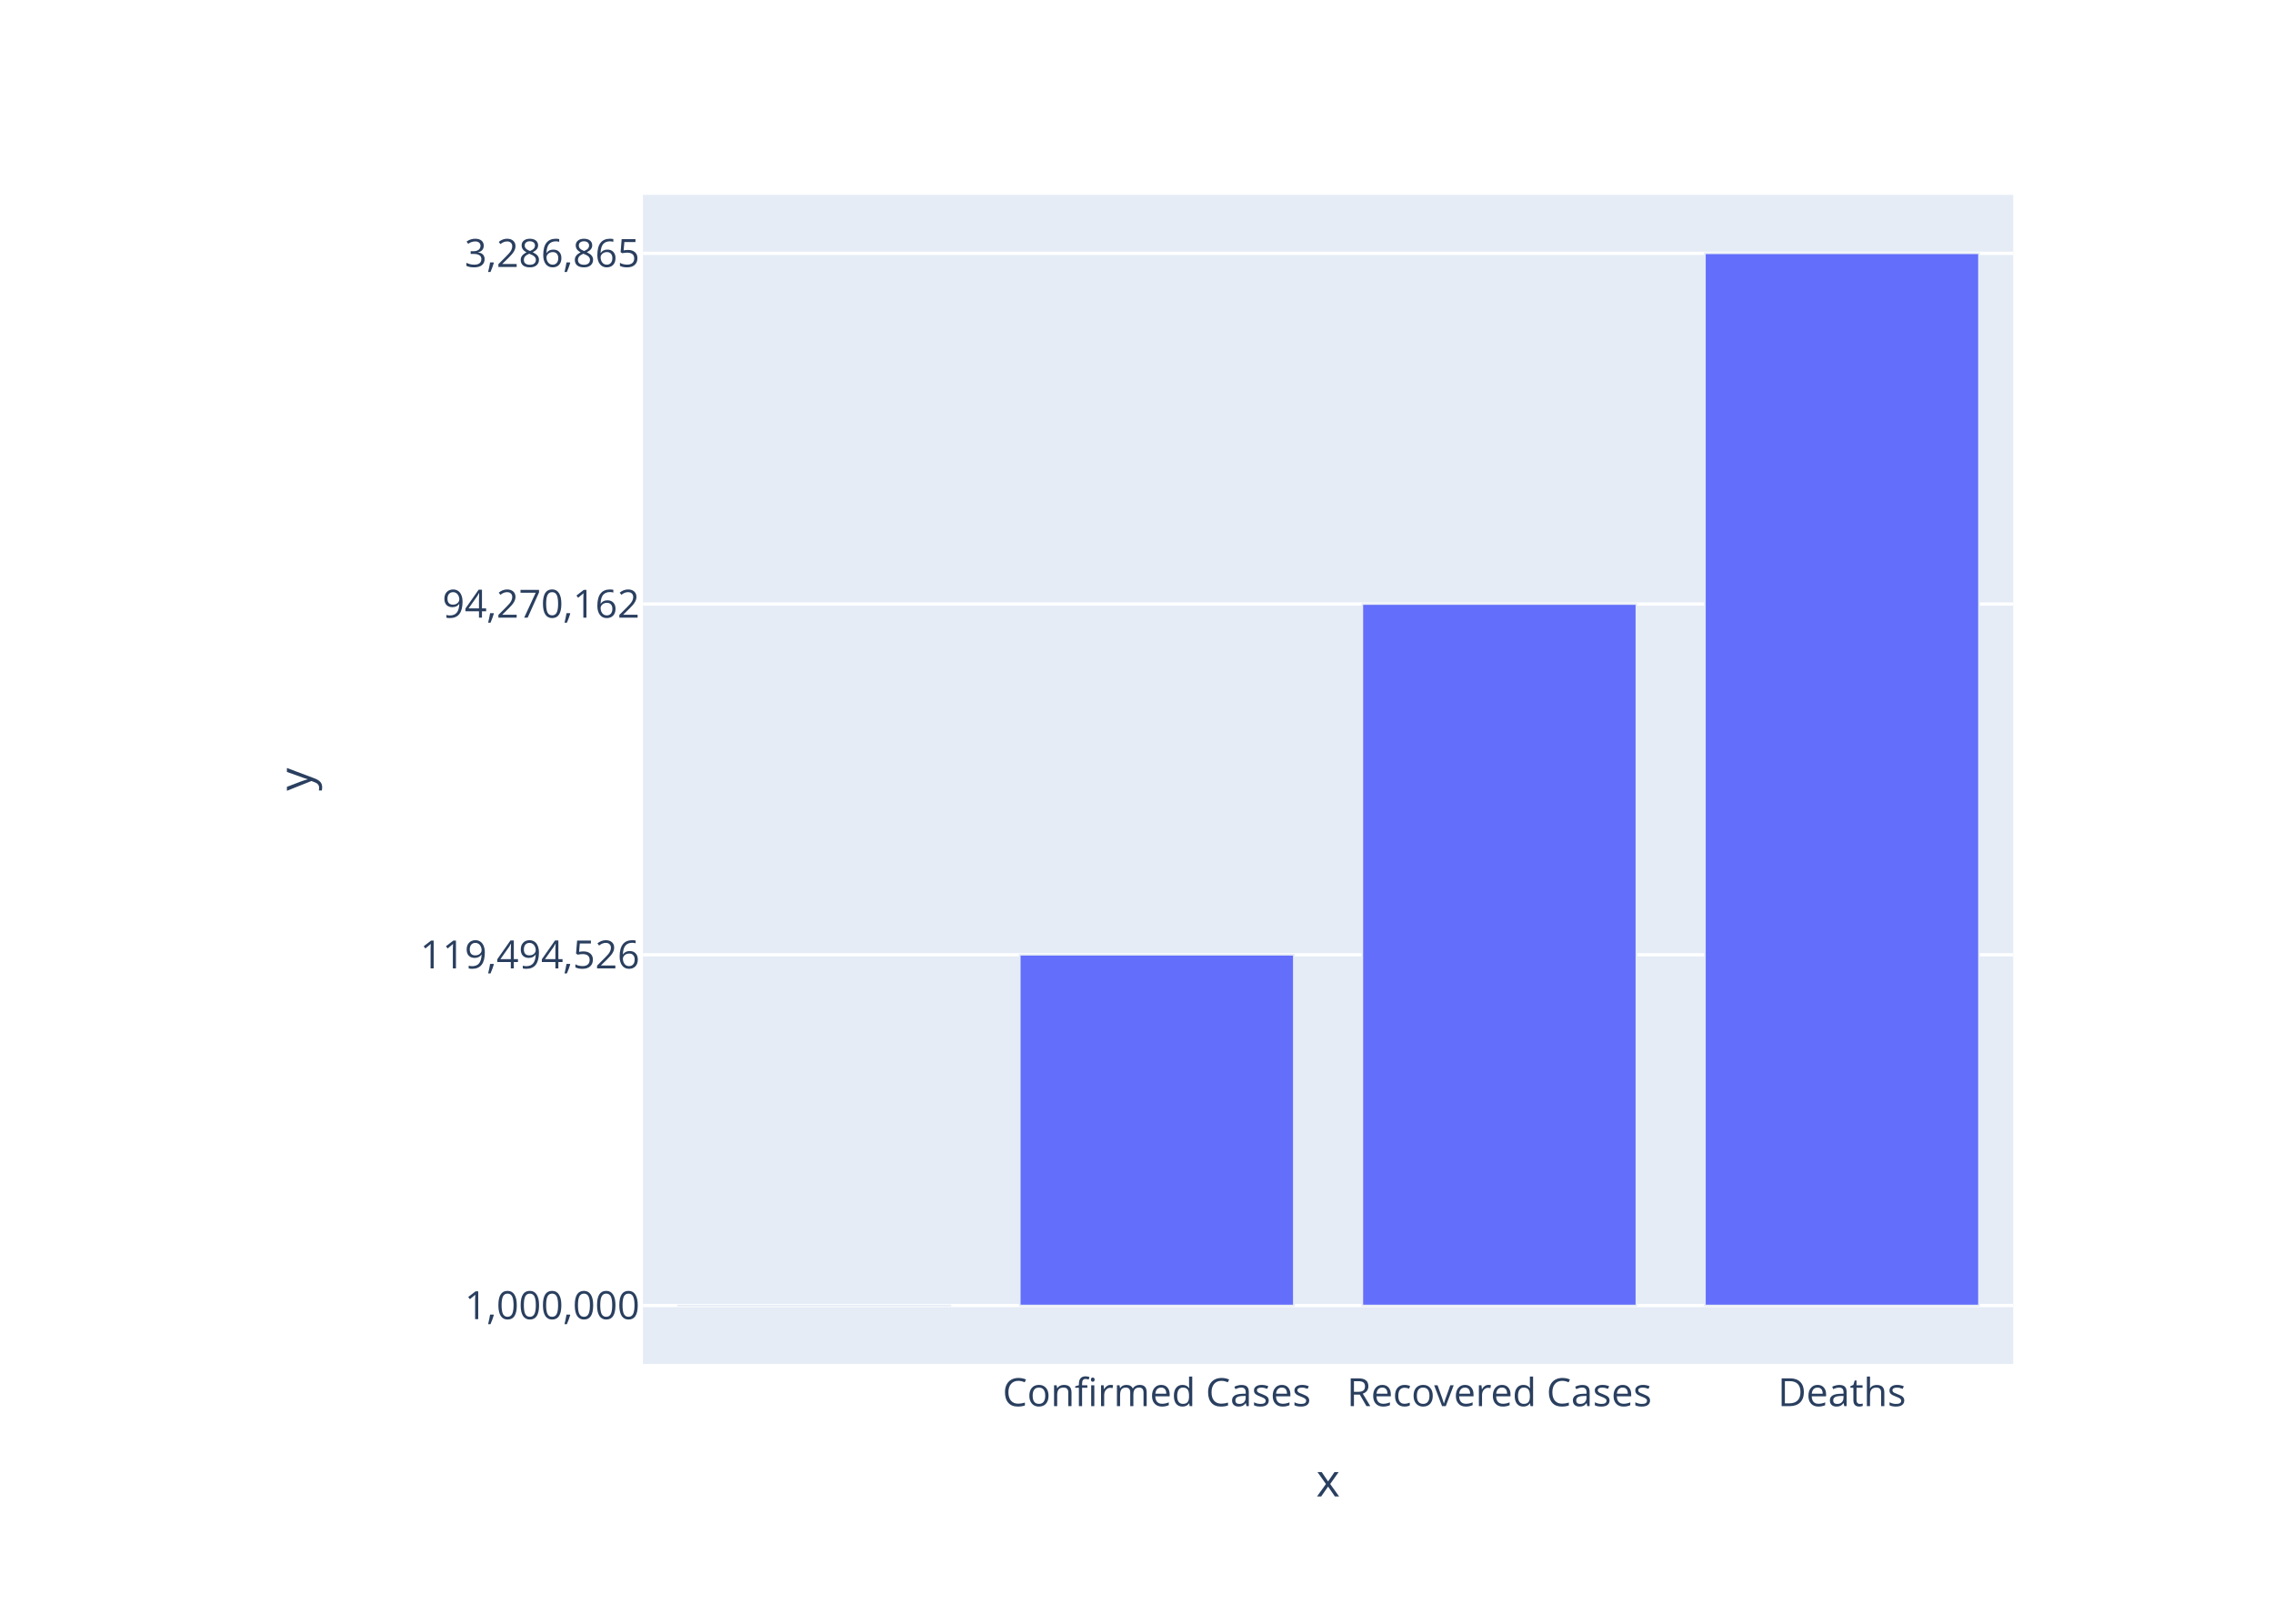
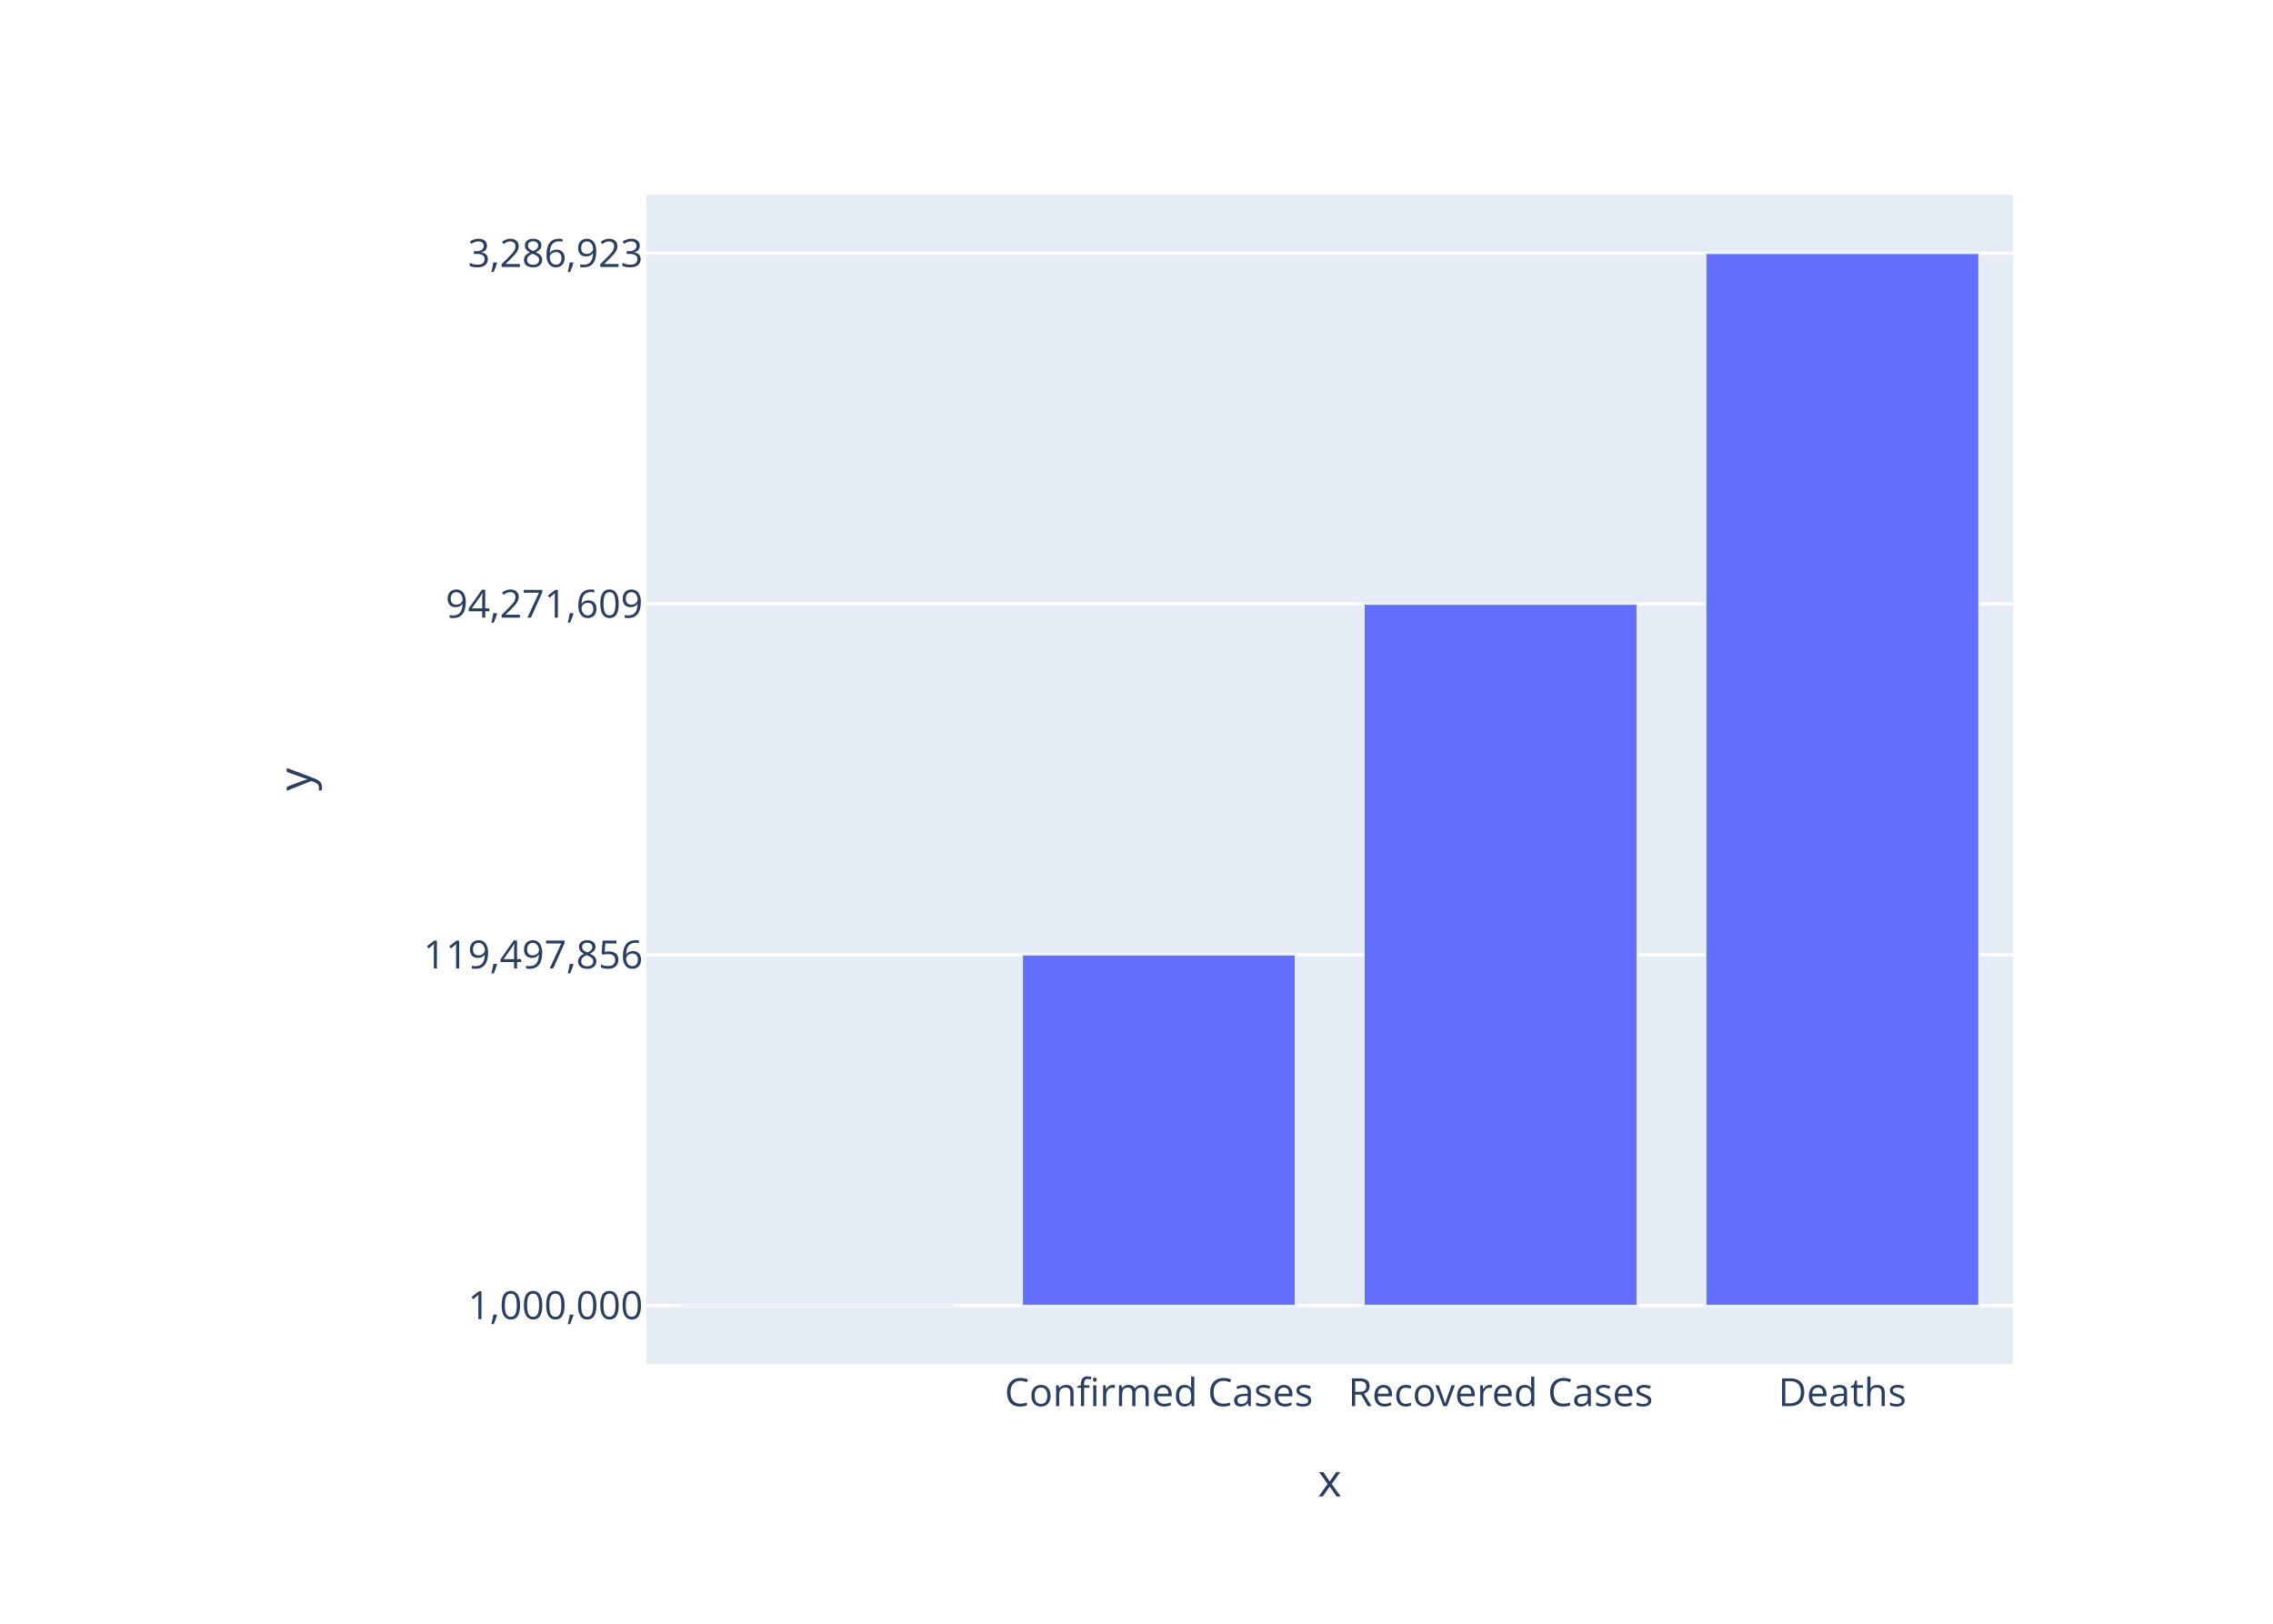
<svg xmlns="http://www.w3.org/2000/svg" class="main-svg" width="700" height="500" style="" viewBox="0 0 700 500">
  <rect x="0" y="0" width="700" height="500" style="fill: rgb(255, 255, 255); fill-opacity: 1;" />
-   <defs id="defs-ed4fe3">
+   <defs id="defs-e987d5">
    <g class="clips">
-       <clipPath id="cliped4fe3xyplot" class="plotclip">
-         <rect width="422" height="360" />
+       <clipPath id="clipe987d5xyplot" class="plotclip">
+         <rect width="421" height="360" />
      </clipPath>
-       <clipPath class="axesclip" id="cliped4fe3x">
-         <rect x="198" y="0" width="422" height="500" />
+       <clipPath class="axesclip" id="clipe987d5x">
+         <rect x="199" y="0" width="421" height="500" />
      </clipPath>
-       <clipPath class="axesclip" id="cliped4fe3y">
+       <clipPath class="axesclip" id="clipe987d5y">
        <rect x="0" y="60" width="700" height="360" />
      </clipPath>
-       <clipPath class="axesclip" id="cliped4fe3xy">
-         <rect x="198" y="60" width="422" height="360" />
+       <clipPath class="axesclip" id="clipe987d5xy">
+         <rect x="199" y="60" width="421" height="360" />
      </clipPath>
    </g>
    <g class="gradients" />
  </defs>
  <g class="bglayer">
-     <rect class="bg" x="198" y="60" width="422" height="360" style="fill: rgb(229, 236, 246); fill-opacity: 1; stroke-width: 0;" />
+     <rect class="bg" x="199" y="60" width="421" height="360" style="fill: rgb(229, 236, 246); fill-opacity: 1; stroke-width: 0;" />
  </g>
  <g class="layer-below">
    <g class="imagelayer" />
    <g class="shapelayer" />
  </g>
  <g class="cartesianlayer">
    <g class="subplot xy">
      <g class="layer-subplot">
        <g class="shapelayer" />
        <g class="imagelayer" />
      </g>
      <g class="gridlayer">
        <g class="x" />
        <g class="y">
-           <path class="ygrid crisp" transform="translate(0,402)" d="M198,0h422" style="stroke: rgb(255, 255, 255); stroke-opacity: 1; stroke-width: 1px;" />
-           <path class="ygrid crisp" transform="translate(0,294)" d="M198,0h422" style="stroke: rgb(255, 255, 255); stroke-opacity: 1; stroke-width: 1px;" />
-           <path class="ygrid crisp" transform="translate(0,186)" d="M198,0h422" style="stroke: rgb(255, 255, 255); stroke-opacity: 1; stroke-width: 1px;" />
-           <path class="ygrid crisp" transform="translate(0,78)" d="M198,0h422" style="stroke: rgb(255, 255, 255); stroke-opacity: 1; stroke-width: 1px;" />
+           <path class="ygrid crisp" transform="translate(0,402)" d="M199,0h421" style="stroke: rgb(255, 255, 255); stroke-opacity: 1; stroke-width: 1px;" />
+           <path class="ygrid crisp" transform="translate(0,294)" d="M199,0h421" style="stroke: rgb(255, 255, 255); stroke-opacity: 1; stroke-width: 1px;" />
+           <path class="ygrid crisp" transform="translate(0,186)" d="M199,0h421" style="stroke: rgb(255, 255, 255); stroke-opacity: 1; stroke-width: 1px;" />
+           <path class="ygrid crisp" transform="translate(0,78)" d="M199,0h421" style="stroke: rgb(255, 255, 255); stroke-opacity: 1; stroke-width: 1px;" />
        </g>
      </g>
      <g class="zerolinelayer" />
      <path class="xlines-below" />
      <path class="ylines-below" />
      <g class="overlines-below" />
      <g class="xaxislayer-below" />
      <g class="yaxislayer-below" />
      <g class="overaxes-below" />
-       <g class="plot" transform="translate(198,60)" clip-path="url('#cliped4fe3xyplot')">
+       <g class="plot" transform="translate(199,60)" clip-path="url('#clipe987d5xyplot')">
        <g class="barlayer mlayer">
          <g class="trace bars" style="opacity: 1;">
            <g class="points">
              <g class="point">
-                 <path d="M10.55,342V342H94.95V342Z" style="vector-effect: non-scaling-stroke; opacity: 1; stroke-width: 0.5px; fill: rgb(99, 110, 250); fill-opacity: 1; stroke: rgb(229, 236, 246); stroke-opacity: 1;" />
+                 <path d="M10.52,342V342H94.73V342Z" style="vector-effect: non-scaling-stroke; opacity: 1; stroke-width: 0.5px; fill: rgb(99, 110, 250); fill-opacity: 1; stroke: rgb(229, 236, 246); stroke-opacity: 1;" />
              </g>
              <g class="point">
-                 <path d="M116.05,342V234H200.45V342Z" style="vector-effect: non-scaling-stroke; opacity: 1; stroke-width: 0.5px; fill: rgb(99, 110, 250); fill-opacity: 1; stroke: rgb(229, 236, 246); stroke-opacity: 1;" />
+                 <path d="M115.78,342V234H199.98V342Z" style="vector-effect: non-scaling-stroke; opacity: 1; stroke-width: 0.5px; fill: rgb(99, 110, 250); fill-opacity: 1; stroke: rgb(229, 236, 246); stroke-opacity: 1;" />
              </g>
              <g class="point">
-                 <path d="M221.55,342V126H305.95V342Z" style="vector-effect: non-scaling-stroke; opacity: 1; stroke-width: 0.5px; fill: rgb(99, 110, 250); fill-opacity: 1; stroke: rgb(229, 236, 246); stroke-opacity: 1;" />
+                 <path d="M221.03,342V126H305.23V342Z" style="vector-effect: non-scaling-stroke; opacity: 1; stroke-width: 0.5px; fill: rgb(99, 110, 250); fill-opacity: 1; stroke: rgb(229, 236, 246); stroke-opacity: 1;" />
              </g>
              <g class="point">
-                 <path d="M327.05,342V18H411.45V342Z" style="vector-effect: non-scaling-stroke; opacity: 1; stroke-width: 0.5px; fill: rgb(99, 110, 250); fill-opacity: 1; stroke: rgb(229, 236, 246); stroke-opacity: 1;" />
+                 <path d="M326.28,342V18H410.48V342Z" style="vector-effect: non-scaling-stroke; opacity: 1; stroke-width: 0.5px; fill: rgb(99, 110, 250); fill-opacity: 1; stroke: rgb(229, 236, 246); stroke-opacity: 1;" />
              </g>
            </g>
          </g>
        </g>
      </g>
      <g class="overplot" />
      <path class="xlines-above crisp" d="M0,0" style="fill: none;" />
      <path class="ylines-above crisp" d="M0,0" style="fill: none;" />
      <g class="overlines-above" />
      <g class="xaxislayer-above">
        <g class="xtick">
-           <text text-anchor="middle" x="0" y="433" transform="translate(250.75,0)" style="font-family: 'Open Sans', verdana, arial, sans-serif; font-size: 12px; fill: rgb(42, 63, 95); fill-opacity: 1; white-space: pre;" />
+           <text text-anchor="middle" x="0" y="433" transform="translate(251.63,0)" style="font-family: 'Open Sans', verdana, arial, sans-serif; font-size: 12px; fill: rgb(42, 63, 95); fill-opacity: 1; white-space: pre;" />
        </g>
        <g class="xtick">
-           <text text-anchor="middle" x="0" y="433" transform="translate(356.25,0)" style="font-family: 'Open Sans', verdana, arial, sans-serif; font-size: 12px; fill: rgb(42, 63, 95); fill-opacity: 1; white-space: pre;">Confirmed Cases</text>
+           <text text-anchor="middle" x="0" y="433" transform="translate(356.88,0)" style="font-family: 'Open Sans', verdana, arial, sans-serif; font-size: 12px; fill: rgb(42, 63, 95); fill-opacity: 1; white-space: pre;">Confirmed Cases</text>
        </g>
        <g class="xtick">
-           <text text-anchor="middle" x="0" y="433" transform="translate(461.75,0)" style="font-family: 'Open Sans', verdana, arial, sans-serif; font-size: 12px; fill: rgb(42, 63, 95); fill-opacity: 1; white-space: pre;">Recovered Cases</text>
+           <text text-anchor="middle" x="0" y="433" transform="translate(462.13,0)" style="font-family: 'Open Sans', verdana, arial, sans-serif; font-size: 12px; fill: rgb(42, 63, 95); fill-opacity: 1; white-space: pre;">Recovered Cases</text>
        </g>
        <g class="xtick">
-           <text text-anchor="middle" x="0" y="433" transform="translate(567.25,0)" style="font-family: 'Open Sans', verdana, arial, sans-serif; font-size: 12px; fill: rgb(42, 63, 95); fill-opacity: 1; white-space: pre;">Deaths</text>
+           <text text-anchor="middle" x="0" y="433" transform="translate(567.38,0)" style="font-family: 'Open Sans', verdana, arial, sans-serif; font-size: 12px; fill: rgb(42, 63, 95); fill-opacity: 1; white-space: pre;">Deaths</text>
        </g>
      </g>
      <g class="yaxislayer-above">
        <g class="ytick">
-           <text text-anchor="end" x="197" y="4.2" transform="translate(0,402)" style="font-family: 'Open Sans', verdana, arial, sans-serif; font-size: 12px; fill: rgb(42, 63, 95); fill-opacity: 1; white-space: pre;">1,000,000</text>
+           <text text-anchor="end" x="198" y="4.2" transform="translate(0,402)" style="font-family: 'Open Sans', verdana, arial, sans-serif; font-size: 12px; fill: rgb(42, 63, 95); fill-opacity: 1; white-space: pre;">1,000,000</text>
        </g>
        <g class="ytick">
-           <text text-anchor="end" x="197" y="4.2" transform="translate(0,294)" style="font-family: 'Open Sans', verdana, arial, sans-serif; font-size: 12px; fill: rgb(42, 63, 95); fill-opacity: 1; white-space: pre;">119,494,526</text>
+           <text text-anchor="end" x="198" y="4.2" transform="translate(0,294)" style="font-family: 'Open Sans', verdana, arial, sans-serif; font-size: 12px; fill: rgb(42, 63, 95); fill-opacity: 1; white-space: pre;">119,497,856</text>
        </g>
        <g class="ytick">
-           <text text-anchor="end" x="197" y="4.2" transform="translate(0,186)" style="font-family: 'Open Sans', verdana, arial, sans-serif; font-size: 12px; fill: rgb(42, 63, 95); fill-opacity: 1; white-space: pre;">94,270,162</text>
+           <text text-anchor="end" x="198" y="4.2" transform="translate(0,186)" style="font-family: 'Open Sans', verdana, arial, sans-serif; font-size: 12px; fill: rgb(42, 63, 95); fill-opacity: 1; white-space: pre;">94,271,609</text>
        </g>
        <g class="ytick">
-           <text text-anchor="end" x="197" y="4.2" transform="translate(0,78)" style="font-family: 'Open Sans', verdana, arial, sans-serif; font-size: 12px; fill: rgb(42, 63, 95); fill-opacity: 1; white-space: pre;">3,286,865</text>
+           <text text-anchor="end" x="198" y="4.2" transform="translate(0,78)" style="font-family: 'Open Sans', verdana, arial, sans-serif; font-size: 12px; fill: rgb(42, 63, 95); fill-opacity: 1; white-space: pre;">3,286,923</text>
        </g>
      </g>
      <g class="overaxes-above" />
    </g>
  </g>
  <g class="polarlayer" />
  <g class="ternarylayer" />
  <g class="geolayer" />
  <g class="funnelarealayer" />
  <g class="pielayer" />
  <g class="treemaplayer" />
  <g class="sunburstlayer" />
  <g class="glimages" />
-   <defs id="topdefs-ed4fe3">
+   <defs id="topdefs-e987d5">
    <g class="clips" />
  </defs>
  <g class="layer-above">
    <g class="imagelayer" />
    <g class="shapelayer" />
  </g>
  <g class="infolayer">
    <g class="g-gtitle" />
    <g class="g-xtitle">
-       <text class="xtitle" x="409" y="460.8" text-anchor="middle" style="font-family: 'Open Sans', verdana, arial, sans-serif; font-size: 14px; fill: rgb(42, 63, 95); opacity: 1; font-weight: normal; white-space: pre;">x</text>
+       <text class="xtitle" x="409.5" y="460.8" text-anchor="middle" style="font-family: 'Open Sans', verdana, arial, sans-serif; font-size: 14px; fill: rgb(42, 63, 95); opacity: 1; font-weight: normal; white-space: pre;">x</text>
    </g>
    <g class="g-ytitle">
-       <text class="ytitle" transform="rotate(-90,95.85625,240)" x="95.856" y="240" text-anchor="middle" style="font-family: 'Open Sans', verdana, arial, sans-serif; font-size: 14px; fill: rgb(42, 63, 95); opacity: 1; font-weight: normal; white-space: pre;">y</text>
+       <text class="ytitle" transform="rotate(-90,95.80938,240)" x="95.809" y="240" text-anchor="middle" style="font-family: 'Open Sans', verdana, arial, sans-serif; font-size: 14px; fill: rgb(42, 63, 95); opacity: 1; font-weight: normal; white-space: pre;">y</text>
    </g>
  </g>
</svg>
